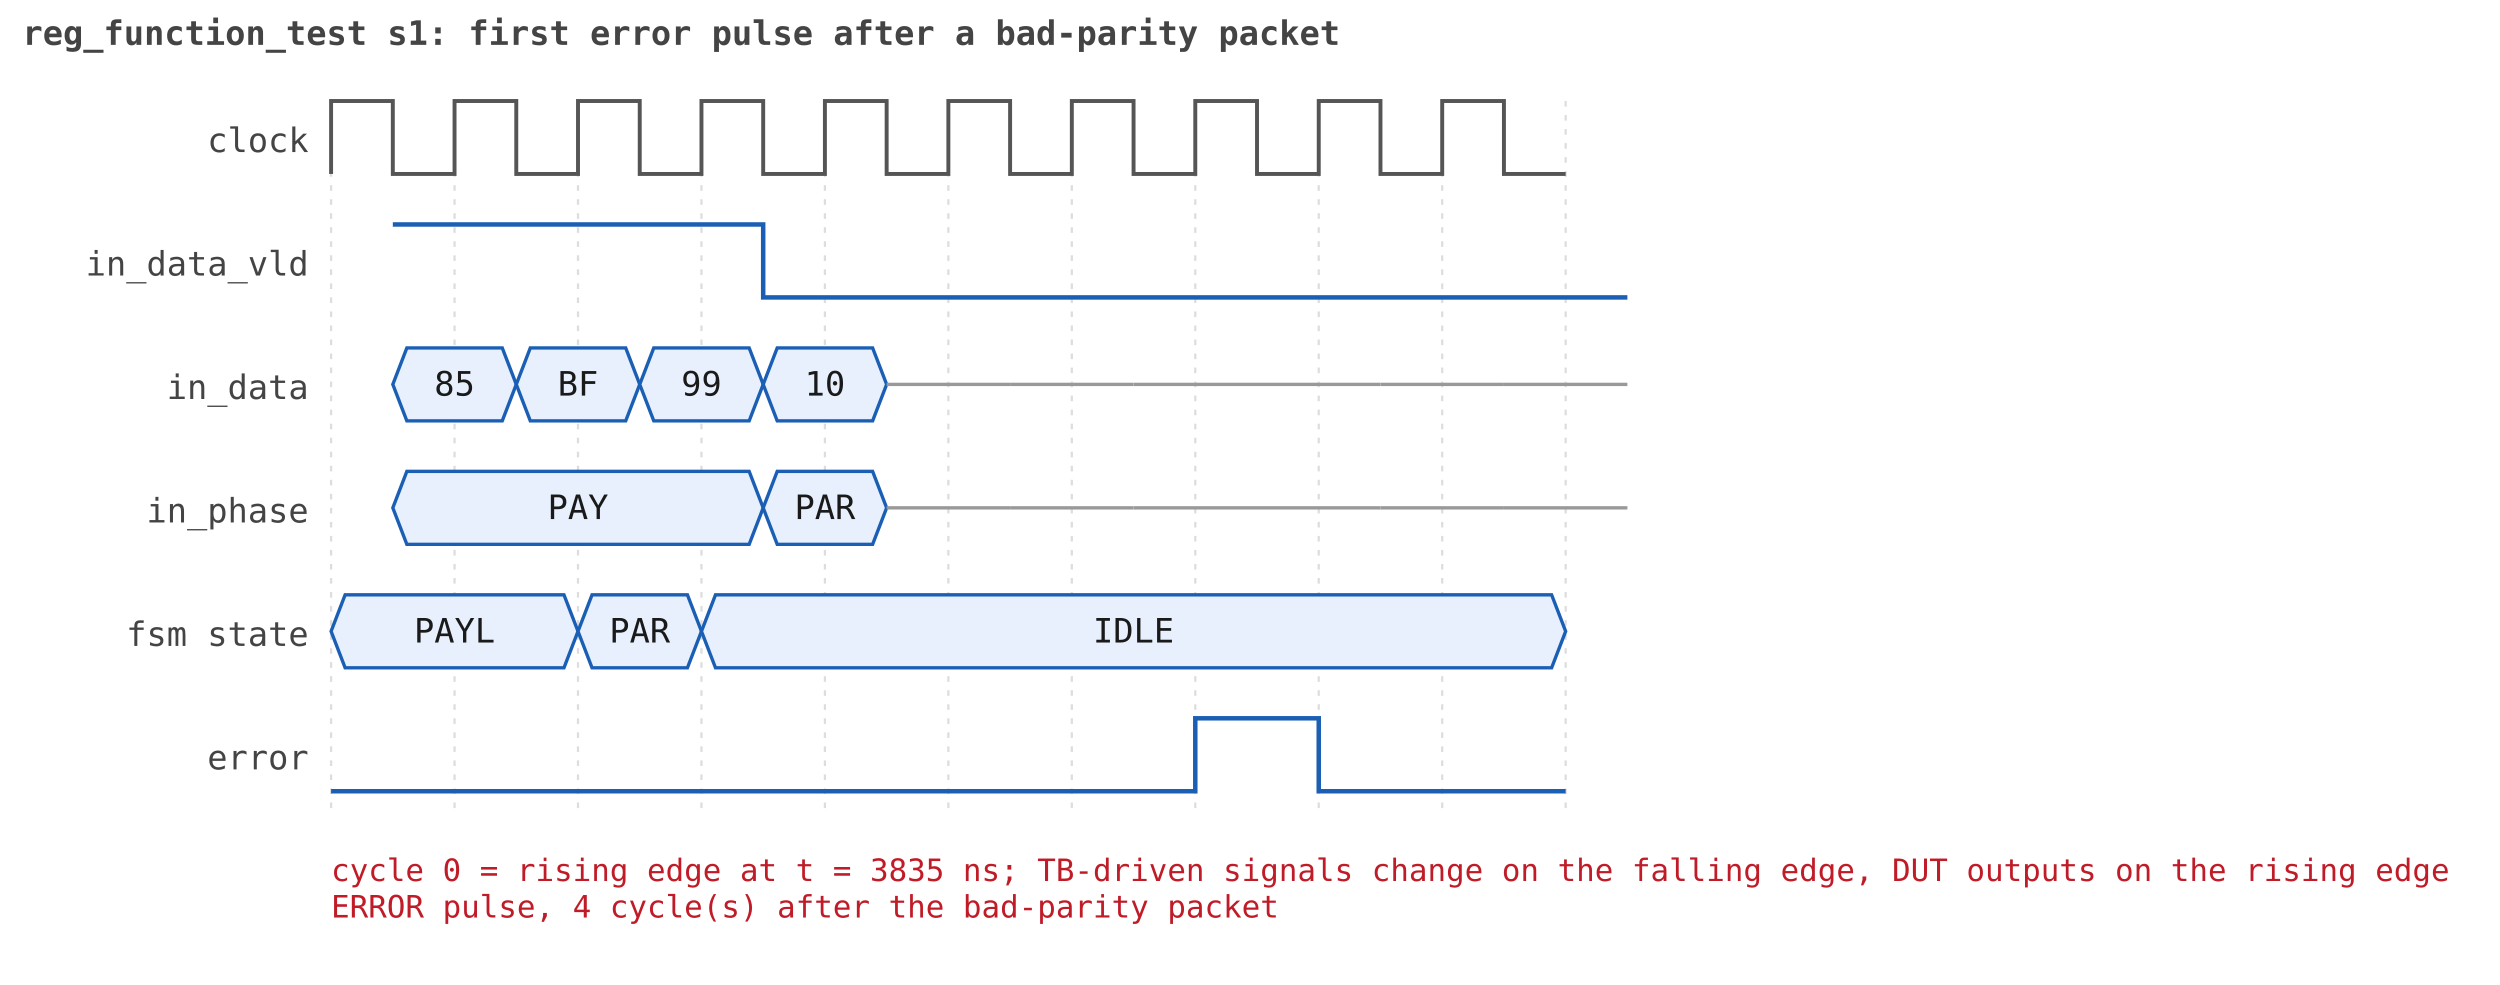
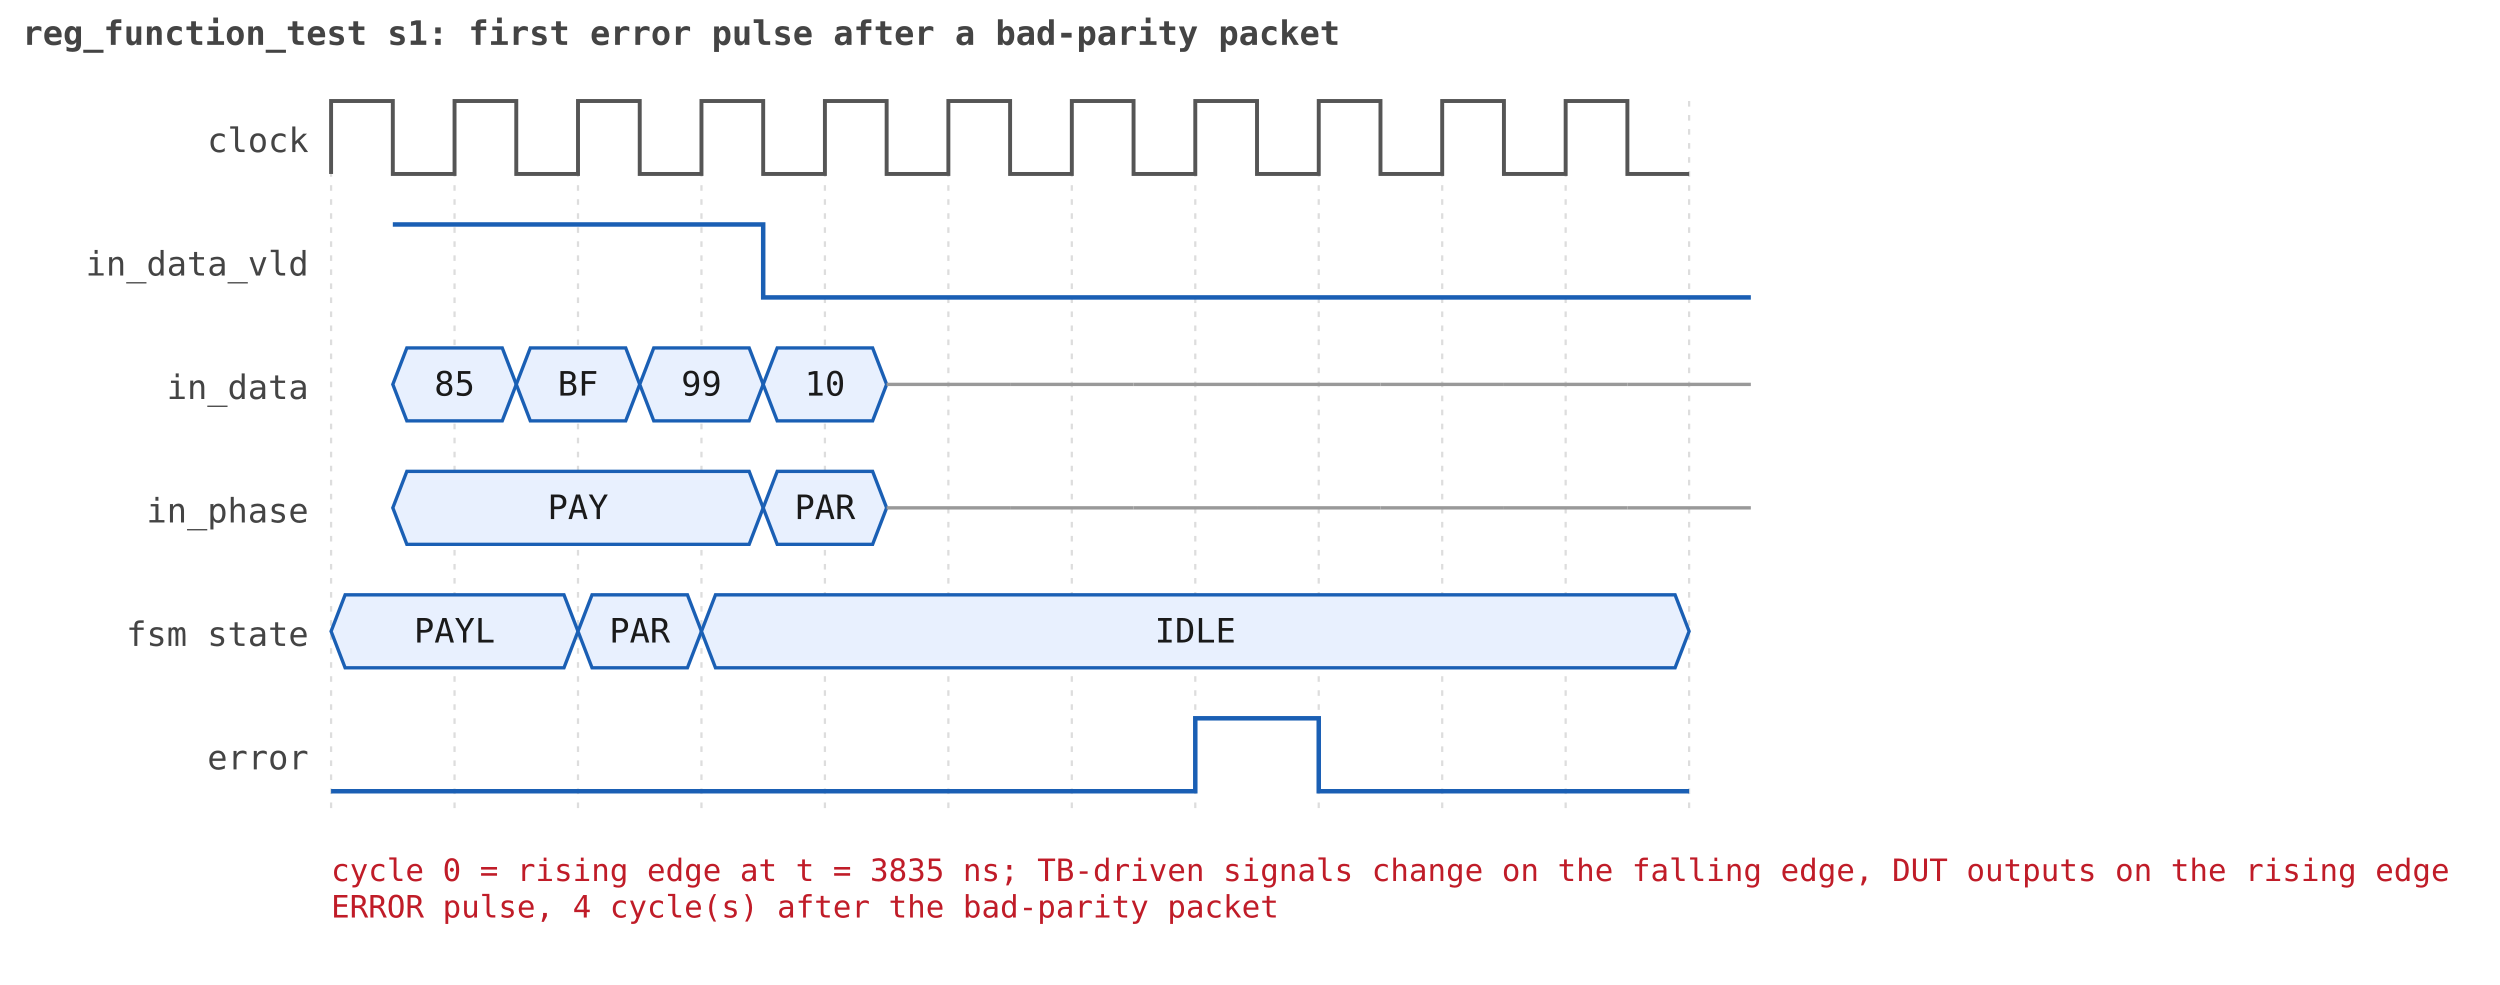
<svg xmlns="http://www.w3.org/2000/svg" width="891" height="351" viewBox="0 0 891 351" font-family="monospace" font-size="12">
  <style>.lbl{fill:#444}.sig{fill:none;stroke:#1a5fb4;stroke-width:1.6}.clk{fill:none;stroke:#555;stroke-width:1.4}.bus{fill:#e8f0fe;stroke:#1a5fb4;stroke-width:1.2}.idle{stroke:#999;stroke-width:1.2;stroke-dasharray:0}.z{stroke:#999;stroke-dasharray:3 3}.txt{fill:#1a1a1a;text-anchor:middle}.grid{stroke:#ddd;stroke-width:0.8;stroke-dasharray:2 3}.note{fill:#c01c28;font-size:11px}@media (prefers-color-scheme: dark){.lbl{fill:#ccc}.clk{stroke:#aaa}.txt{fill:#eee}.bus{fill:#1e2a44}.grid{stroke:#444}}</style>
  <text class="lbl" x="8" y="16" font-weight="bold">reg_function_test s1: first error pulse after a bad-parity packet</text>
  <line class="grid" x1="118" y1="36" x2="118" y2="290" />
  <line class="grid" x1="162" y1="36" x2="162" y2="290" />
  <line class="grid" x1="206" y1="36" x2="206" y2="290" />
  <line class="grid" x1="250" y1="36" x2="250" y2="290" />
  <line class="grid" x1="294" y1="36" x2="294" y2="290" />
  <line class="grid" x1="338" y1="36" x2="338" y2="290" />
  <line class="grid" x1="382" y1="36" x2="382" y2="290" />
  <line class="grid" x1="426" y1="36" x2="426" y2="290" />
  <line class="grid" x1="470" y1="36" x2="470" y2="290" />
  <line class="grid" x1="514" y1="36" x2="514" y2="290" />
  <line class="grid" x1="558" y1="36" x2="558" y2="290" />
+   <line class="grid" x1="602" y1="36" x2="602" y2="290" />
  <text class="lbl" x="110" y="54.2" text-anchor="end">clock</text>
-   <path class="clk" d="M118,62 L118,36 L140.0,36 L140.0,62 L162,62 L162,62 L162,36 L184.0,36 L184.0,62 L206,62 L206,62 L206,36 L228.0,36 L228.0,62 L250,62 L250,62 L250,36 L272.0,36 L272.0,62 L294,62 L294,62 L294,36 L316.0,36 L316.0,62 L338,62 L338,62 L338,36 L360.0,36 L360.0,62 L382,62 L382,62 L382,36 L404.0,36 L404.0,62 L426,62 L426,62 L426,36 L448.0,36 L448.0,62 L470,62 L470,62 L470,36 L492.0,36 L492.0,62 L514,62 L514,62 L514,36 L536.0,36 L536.0,62 L558,62" />
+   <path class="clk" d="M118,62 L118,36 L140.0,36 L140.0,62 L162,62 L162,62 L162,36 L184.0,36 L184.0,62 L206,62 L206,62 L206,36 L228.0,36 L228.0,62 L250,62 L250,62 L250,36 L272.0,36 L272.0,62 L294,62 L294,62 L294,36 L316.0,36 L316.0,62 L338,62 L338,62 L338,36 L360.0,36 L360.0,62 L382,62 L382,62 L382,36 L404.0,36 L404.0,62 L426,62 L426,62 L426,36 L448.0,36 L448.0,62 L470,62 L470,62 L470,36 L492.0,36 L492.0,62 L514,62 L514,62 L514,36 L536.0,36 L536.0,62 L558,62 L558,62 L558,36 L580.0,36 L580.0,62 L602,62" />
  <text class="lbl" x="110" y="98.2" text-anchor="end">in_data_vld</text>
-   <path class="sig" d="M140.0,80 L184.0,80 L184.0,80 L228.0,80 L228.0,80 L272.0,80 L272.0,80 L272.0,106 L316.0,106 L316.0,106 L360.0,106 L360.0,106 L404.0,106 L404.0,106 L448.0,106 L448.0,106 L492.0,106 L492.0,106 L536.0,106 L536.0,106 L580.0,106" />
+   <path class="sig" d="M140.0,80 L184.0,80 L184.0,80 L228.0,80 L228.0,80 L272.0,80 L272.0,80 L272.0,106 L316.0,106 L316.0,106 L360.0,106 L360.0,106 L404.0,106 L404.0,106 L448.0,106 L448.0,106 L492.0,106 L492.0,106 L536.0,106 L536.0,106 L580.0,106 L580.0,106 L624.0,106" />
  <text class="lbl" x="110" y="142.2" text-anchor="end">in_data</text>
  <path class="bus" d="M140.0,137.0 L145.0,124 L179.0,124 L184.0,137.0 L179.0,150 L145.0,150 Z" />
  <text class="txt" x="162.0" y="141.0">85</text>
  <path class="bus" d="M184.0,137.0 L189.0,124 L223.0,124 L228.0,137.0 L223.0,150 L189.0,150 Z" />
  <text class="txt" x="206.0" y="141.0">BF</text>
  <path class="bus" d="M228.0,137.0 L233.0,124 L267.0,124 L272.0,137.0 L267.0,150 L233.0,150 Z" />
  <text class="txt" x="250.0" y="141.0">99</text>
  <path class="bus" d="M272.0,137.0 L277.0,124 L311.0,124 L316.0,137.0 L311.0,150 L277.0,150 Z" />
  <text class="txt" x="294.0" y="141.0">10</text>
  <line class="idle" x1="316.0" y1="137.0" x2="360.0" y2="137.0" />
  <line class="idle" x1="360.0" y1="137.0" x2="404.0" y2="137.0" />
  <line class="idle" x1="404.0" y1="137.0" x2="448.0" y2="137.0" />
  <line class="idle" x1="448.0" y1="137.0" x2="492.0" y2="137.0" />
  <line class="idle" x1="492.0" y1="137.0" x2="536.0" y2="137.0" />
  <line class="idle" x1="536.0" y1="137.0" x2="580.0" y2="137.0" />
+   <line class="idle" x1="580.0" y1="137.0" x2="624.0" y2="137.0" />
  <text class="lbl" x="110" y="186.2" text-anchor="end">in_phase</text>
  <path class="bus" d="M140.0,181.0 L145.0,168 L267.0,168 L272.0,181.0 L267.0,194 L145.0,194 Z" />
  <text class="txt" x="206.0" y="185.0">PAY</text>
  <path class="bus" d="M272.0,181.0 L277.0,168 L311.0,168 L316.0,181.0 L311.0,194 L277.0,194 Z" />
  <text class="txt" x="294.0" y="185.0">PAR</text>
  <line class="idle" x1="316.0" y1="181.0" x2="360.0" y2="181.0" />
  <line class="idle" x1="360.0" y1="181.0" x2="404.0" y2="181.0" />
  <line class="idle" x1="404.0" y1="181.0" x2="448.0" y2="181.0" />
  <line class="idle" x1="448.0" y1="181.0" x2="492.0" y2="181.0" />
  <line class="idle" x1="492.0" y1="181.0" x2="536.0" y2="181.0" />
  <line class="idle" x1="536.0" y1="181.0" x2="580.0" y2="181.0" />
+   <line class="idle" x1="580.0" y1="181.0" x2="624.0" y2="181.0" />
  <text class="lbl" x="110" y="230.2" text-anchor="end">fsm state</text>
  <path class="bus" d="M118,225.0 L123,212 L201,212 L206,225.0 L201,238 L123,238 Z" />
  <text class="txt" x="162.0" y="229.0">PAYL</text>
  <path class="bus" d="M206,225.0 L211,212 L245,212 L250,225.0 L245,238 L211,238 Z" />
  <text class="txt" x="228.0" y="229.0">PAR</text>
-   <path class="bus" d="M250,225.0 L255,212 L553,212 L558,225.0 L553,238 L255,238 Z" />
-   <text class="txt" x="404.0" y="229.0">IDLE</text>
+   <path class="bus" d="M250,225.0 L255,212 L597,212 L602,225.0 L597,238 L255,238 Z" />
+   <text class="txt" x="426.0" y="229.0">IDLE</text>
  <text class="lbl" x="110" y="274.2" text-anchor="end">error</text>
-   <path class="sig" d="M118,282 L162,282 L162,282 L206,282 L206,282 L250,282 L250,282 L294,282 L294,282 L338,282 L338,282 L382,282 L382,282 L426,282 L426,282 L426,256 L470,256 L470,256 L470,282 L514,282 L514,282 L558,282" />
+   <path class="sig" d="M118,282 L162,282 L162,282 L206,282 L206,282 L250,282 L250,282 L294,282 L294,282 L338,282 L338,282 L382,282 L382,282 L426,282 L426,282 L426,256 L470,256 L470,256 L470,282 L514,282 L514,282 L558,282 L558,282 L602,282" />
  <text class="note" x="118" y="314">cycle 0 = rising edge at t = 3835 ns; TB-driven signals change on the falling edge, DUT outputs on the rising edge</text>
  <text class="note" x="118" y="327">ERROR pulse, 4 cycle(s) after the bad-parity packet</text>
</svg>
